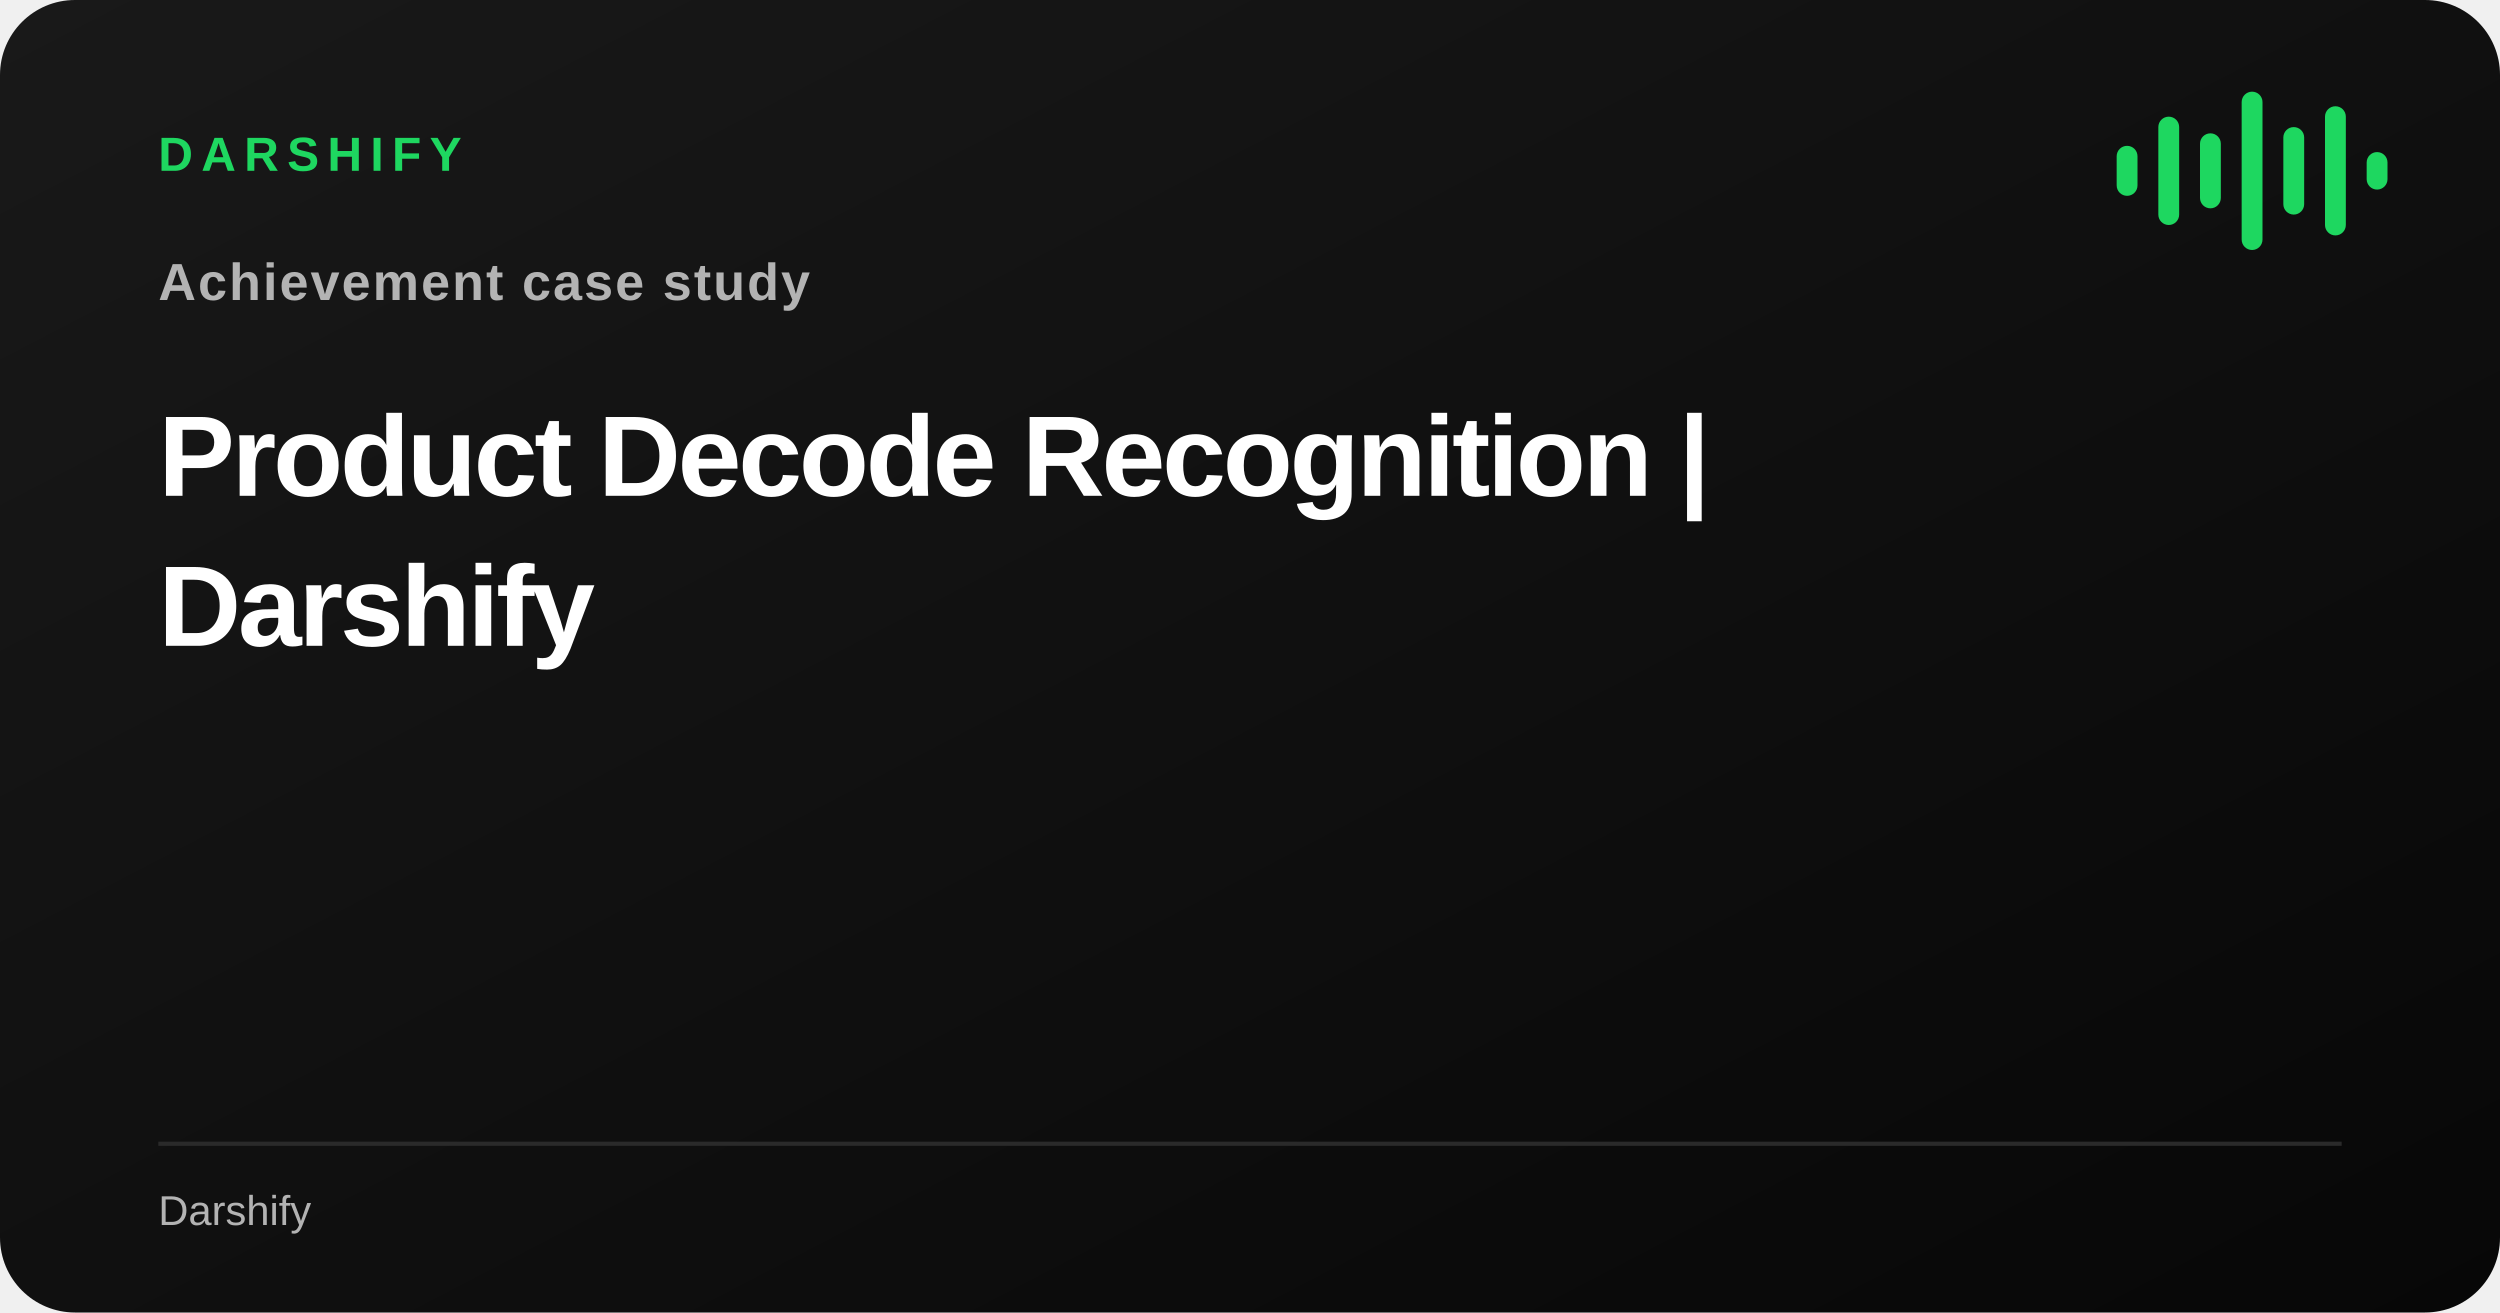
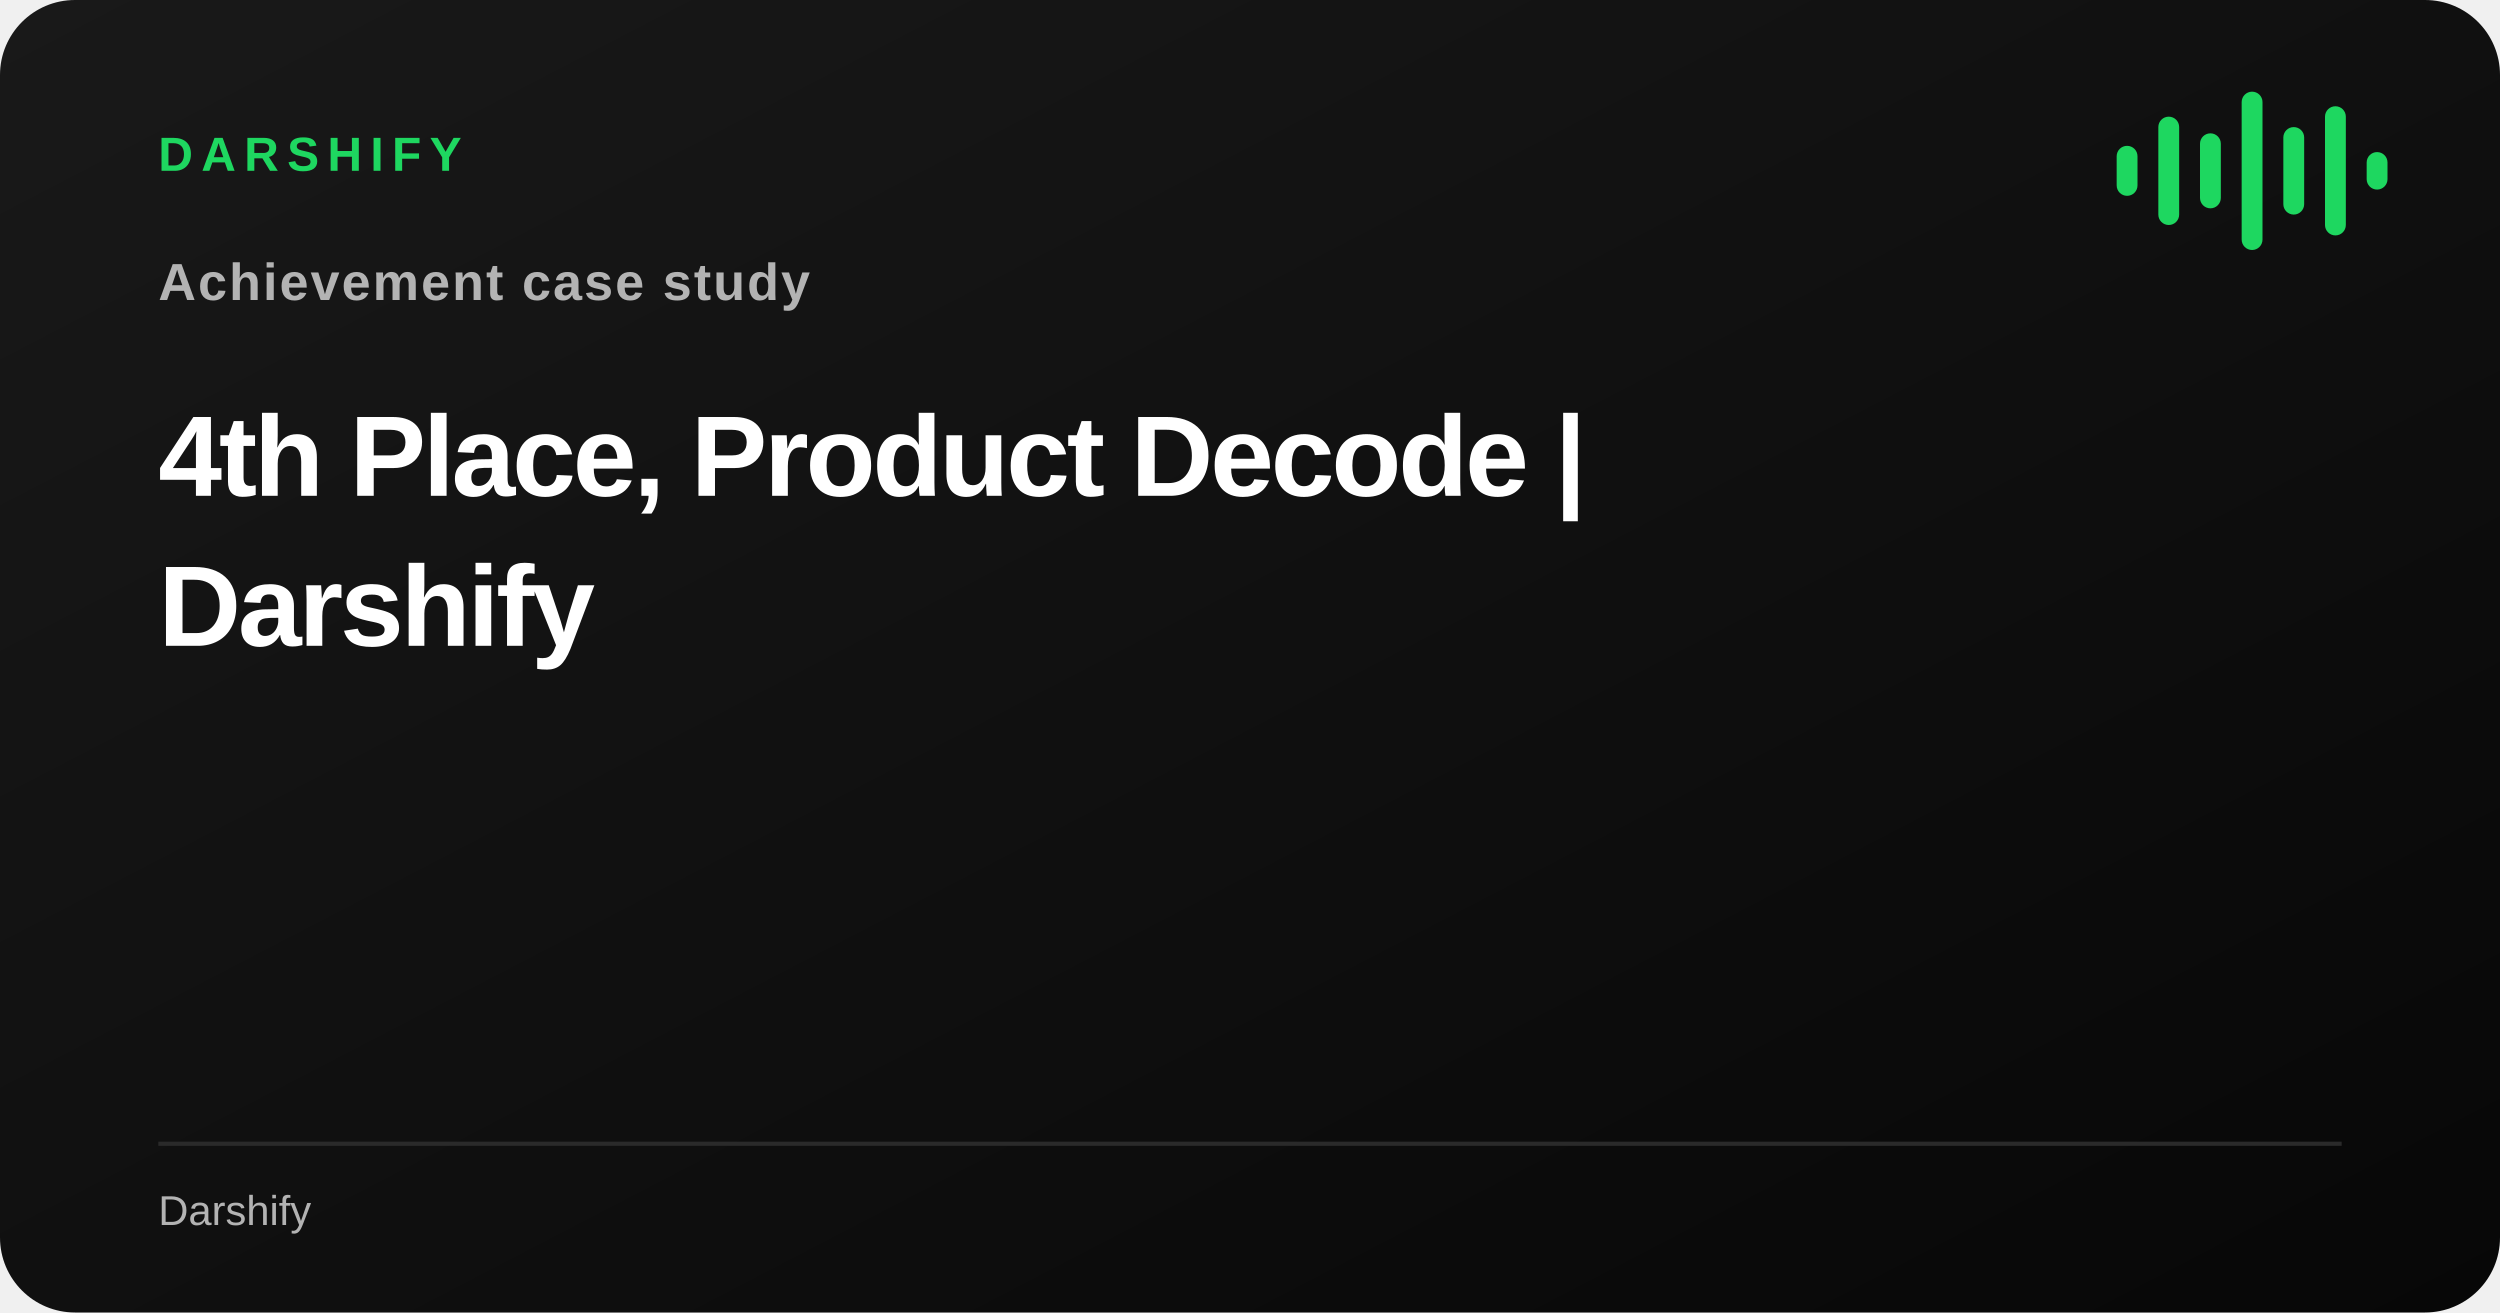
- <svg xmlns="http://www.w3.org/2000/svg" viewBox="0 0 1200 630" width="1200" height="630" role="img" aria-label="Product Decode Recognition | Darshify" data-route-id="case-study:a2">
+ <svg xmlns="http://www.w3.org/2000/svg" viewBox="0 0 1200 630" width="1200" height="630" role="img" aria-label="4th Place, Product Decode | Darshify" data-route-id="case-study:a2">
  <defs>
    <linearGradient id="surface" x1="0" y1="0" x2="1" y2="1">
      <stop offset="0" stop-color="#191919" />
      <stop offset="1" stop-color="#070707" />
    </linearGradient>
    <radialGradient id="glow" cx="0" cy="0" r="1" gradientTransform="translate(1030 86) rotate(135) scale(420)">
      <stop stop-color="#1ed760" stop-opacity=".38" />
      <stop offset="1" stop-color="#1ed760" stop-opacity="0" />
    </radialGradient>
  </defs>
  <rect width="1200" height="630" rx="36" fill="url(#surface)" />
  <rect width="1200" height="630" rx="36" fill="url(#glow)" />
  <g data-motif="proof-wave" aria-label="Evidence signal">
    <rect x="1016" y="70" width="10" height="24" rx="5" fill="#1ed760" />
    <rect x="1036" y="56" width="10" height="52" rx="5" fill="#1ed760" />
    <rect x="1056" y="64" width="10" height="36" rx="5" fill="#1ed760" />
    <rect x="1076" y="44" width="10" height="76" rx="5" fill="#1ed760" />
    <rect x="1096" y="61" width="10" height="42" rx="5" fill="#1ed760" />
    <rect x="1116" y="51" width="10" height="62" rx="5" fill="#1ed760" />
    <rect x="1136" y="73" width="10" height="18" rx="5" fill="#1ed760" />
  </g>
  <text x="76" y="82" fill="#1ed760" font-family="Arial, Helvetica, sans-serif" font-size="23" font-weight="700" letter-spacing="4">DARSHIFY</text>
  <text x="76" y="144" fill="#b3b3b3" font-family="Arial, Helvetica, sans-serif" font-size="25" font-weight="600" letter-spacing="1">Achievement case study</text>
  <text fill="#ffffff" font-family="Arial, Helvetica, sans-serif" font-size="55" font-weight="800" letter-spacing="-1.5">
-     <tspan x="76" y="238">Product Decode Recognition |</tspan>
+     <tspan x="76" y="238">4th Place, Product Decode |</tspan>
    <tspan x="76" y="310">Darshify</tspan>
  </text>
  <rect x="76" y="548" width="1048" height="2" fill="#2a2a2a" />
  <text x="76" y="588" fill="#b3b3b3" font-family="Arial, Helvetica, sans-serif" font-size="20">Darshify</text>
</svg>
